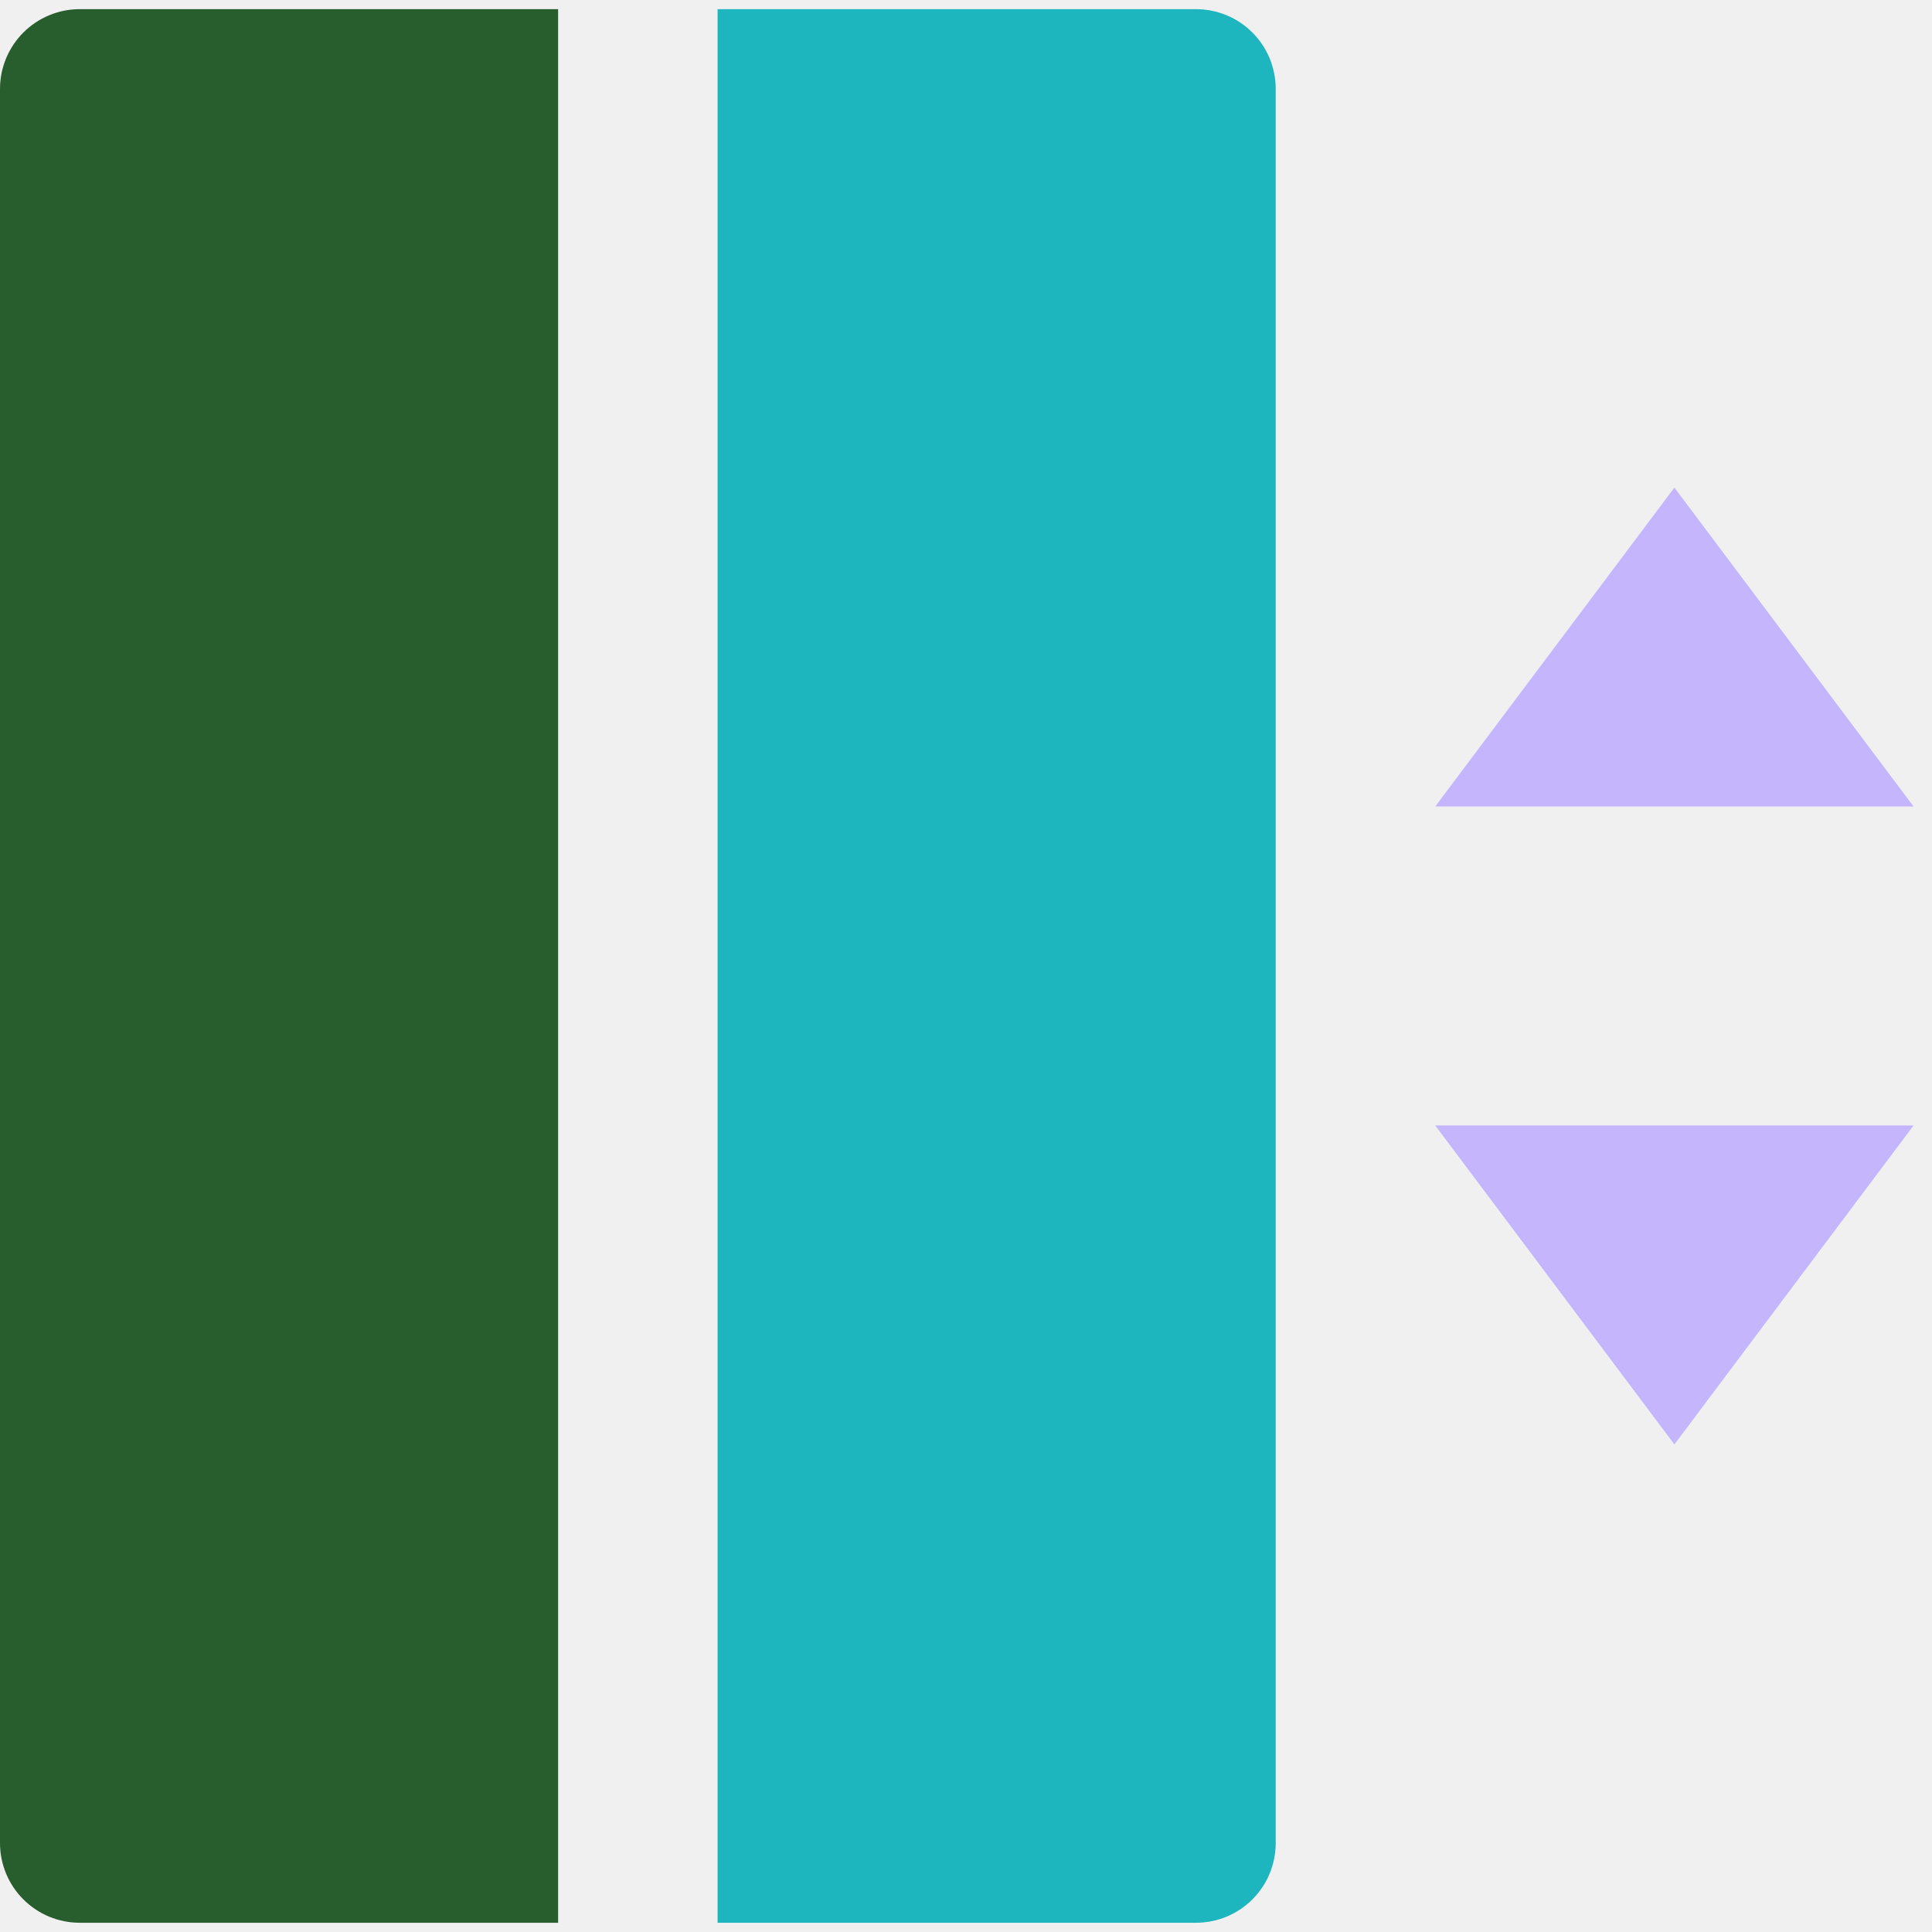
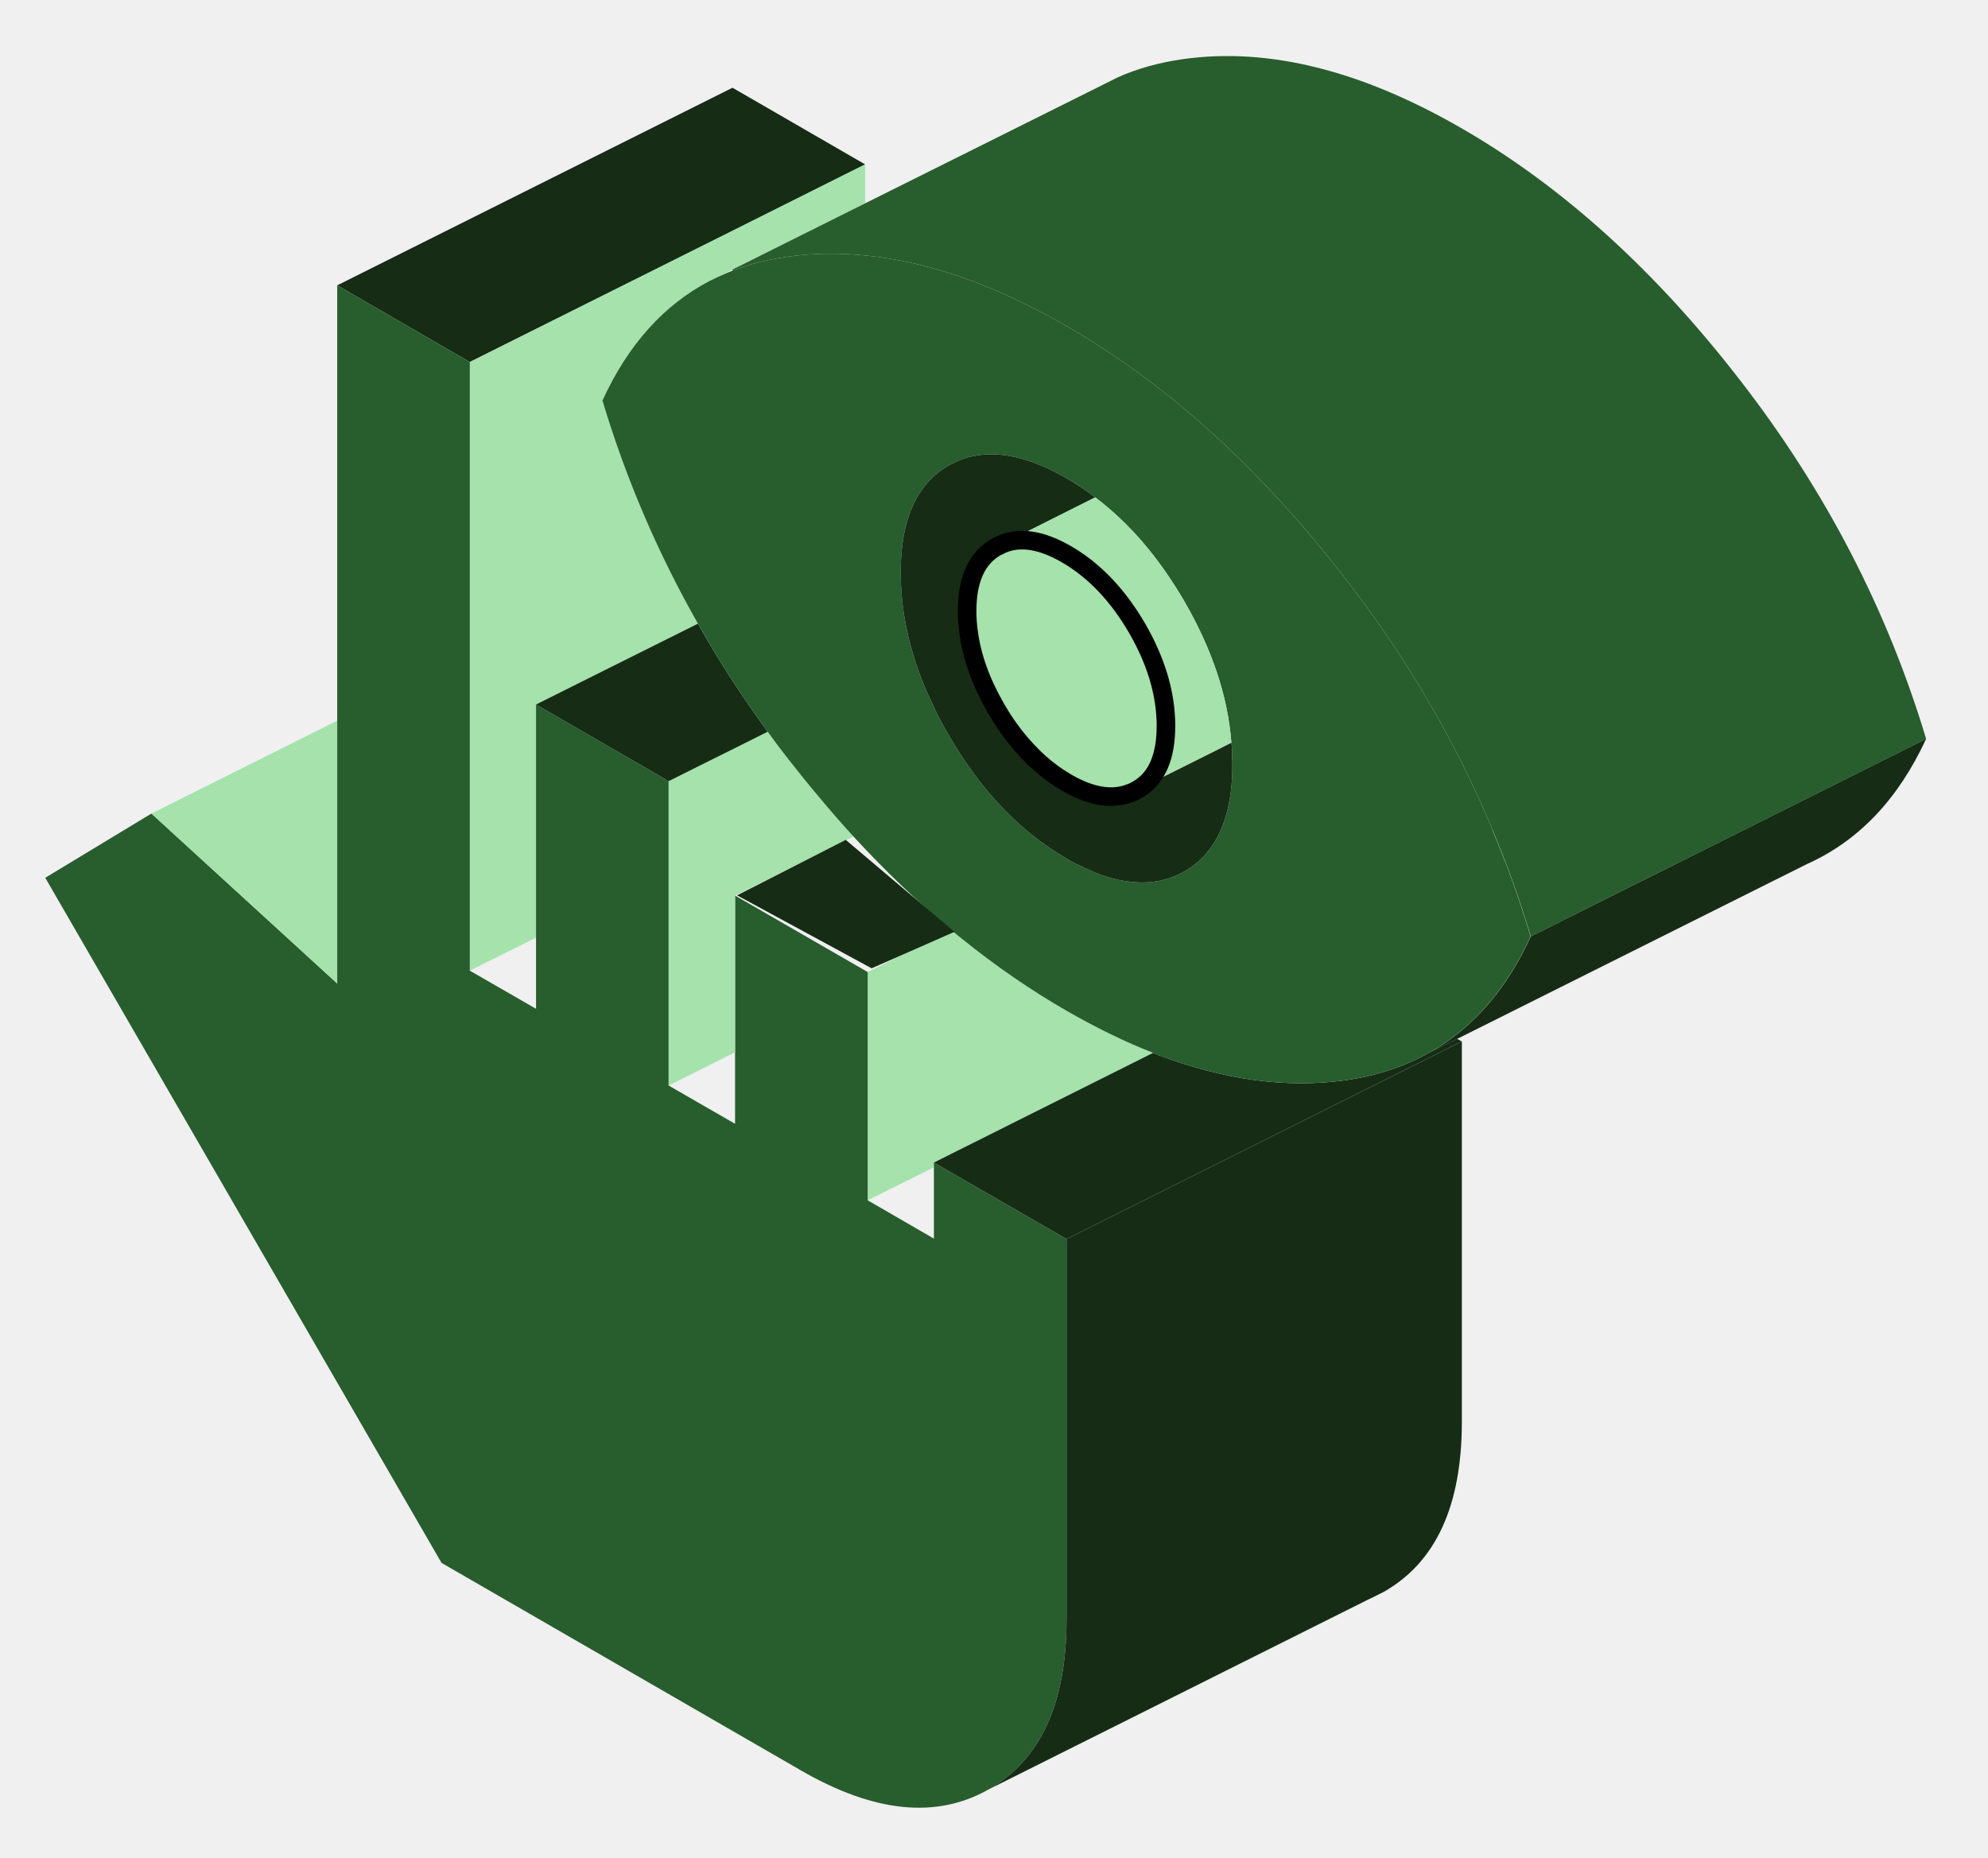
- <svg xmlns="http://www.w3.org/2000/svg" width="42" height="42" viewBox="0 0 42 42" fill="none">
-   <g clip-path="url(#clip0_5069_2733)">
-     <path d="M31.2 17.533H41.6L36.4 10.6L31.2 17.533ZM31.2 24.466H41.6L36.4 31.4L31.2 24.466Z" fill="#C4B5FD" />
-     <path d="M1.733 0.199H12.133V41.799H1.733C1.274 41.799 0.833 41.617 0.508 41.291C0.183 40.967 0 40.526 0 40.066V1.933C0 1.473 0.183 1.032 0.508 0.707C0.833 0.382 1.274 0.199 1.733 0.199Z" fill="#285D2D" />
-     <path d="M15.6 0.199H26C26.46 0.199 26.901 0.382 27.226 0.707C27.551 1.032 27.733 1.473 27.733 1.933V40.066C27.733 40.526 27.551 40.967 27.226 41.291C26.901 41.617 26.46 41.799 26 41.799H15.6V0.199Z" fill="#1DB5BE" />
-   </g>
-   <defs>
-     <clipPath id="clip0_5069_2733">
-       <rect width="41.6" height="41.6" fill="white" transform="translate(0 0.199219)" />
-     </clipPath>
-   </defs>
+ <svg xmlns="http://www.w3.org/2000/svg" width="107" height="100" viewBox="0 0 107 100" fill="none">
+   <path d="M46.564 8.85L39.425 12.425L25.287 19.489L18.149 15.361L39.425 4.723L46.564 8.85Z" fill="#162C15" />
+   <path d="M46.564 8.85V10.945L39.425 14.509L38.585 14.935L38.191 15.126C35.723 16.413 33.798 18.562 32.425 21.562C33.681 25.754 35.394 29.754 37.564 33.573L32.596 36.052L28.851 37.924V50.477L25.287 52.254V19.488L39.425 12.424L46.564 8.85Z" fill="#A5E2AC" />
+   <path d="M62.064 56.681L50.266 62.585V62.84L46.702 64.617V52.33L51.213 50.074C51.394 50.234 51.585 50.393 51.776 50.542C53.596 52.01 55.468 53.298 57.404 54.415C59 55.33 60.553 56.096 62.064 56.681Z" fill="#A5E2AC" />
+   <path d="M57.404 66.702V87.18C57.404 91.691 56.011 94.734 53.213 96.329C50.415 97.925 47.053 97.585 43.128 95.319L23.766 84.138L2.436 47.255L8.149 43.797L18.149 52.946V15.361L25.287 19.489V52.255L28.851 54.308V37.925L35.989 42.053V58.436L36.5 58.734L39.564 60.499V48.212L46.702 52.329V64.617L50.266 66.68V62.585L50.5 62.723L57.404 66.702Z" fill="#285D2D" />
+   <path d="M78.681 56.062L57.404 66.701L50.5 62.722L50.266 62.583L62.064 56.679H62.074C62.17 56.722 62.255 56.754 62.34 56.796C65.894 58.137 69.234 58.594 72.383 58.158C74.074 57.924 75.585 57.424 76.925 56.669L78.425 55.924L78.67 56.062H78.681Z" fill="#162C15" />
+   <path d="M45.936 45.031L39.564 48.212V56.648L36.255 58.307L35.989 58.435V42.052L38.032 41.031L39.425 40.339L41.319 39.393C41.67 39.882 42.043 40.371 42.415 40.85C42.958 41.541 43.5 42.222 44.053 42.871C44.67 43.616 45.298 44.339 45.936 45.031Z" fill="#A5E2AC" />
+   <path d="M41.319 39.393L39.425 40.34L38.032 41.032L35.989 42.053L28.851 37.925L32.596 36.053L37.564 33.574C38.149 34.617 38.766 35.638 39.425 36.649C40.032 37.574 40.66 38.489 41.319 39.393Z" fill="#162C15" />
+   <path d="M78.681 56.062V76.541C78.681 81.052 77.287 84.094 74.489 85.69L73.723 86.073L73.606 86.126L53.213 96.329C56.011 94.733 57.404 91.69 57.404 87.18V66.701L78.681 56.062Z" fill="#162C15" />
+   <path d="M18.149 38.797V52.946L8.149 43.797L18.149 38.797Z" fill="#A5E2AC" />
+   <path d="M80.33 44.669C78.989 41.456 77.351 38.371 75.436 35.403C74.489 33.946 73.479 32.52 72.394 31.126C70.181 28.265 67.872 25.733 65.468 23.52C62.894 21.158 60.202 19.169 57.404 17.552C56.84 17.233 56.287 16.924 55.745 16.648C52.532 14.999 49.468 14.031 46.564 13.754C45.149 13.605 43.766 13.626 42.415 13.818C41.351 13.967 40.351 14.211 39.425 14.573C39.138 14.68 38.862 14.807 38.585 14.935L38.191 15.126C35.723 16.414 33.798 18.562 32.425 21.562C33.681 25.754 35.394 29.754 37.564 33.573C38.149 34.616 38.766 35.637 39.425 36.648C40.032 37.573 40.66 38.488 41.319 39.392C41.67 39.882 42.042 40.371 42.415 40.85C42.957 41.541 43.5 42.222 44.053 42.871C44.67 43.616 45.298 44.339 45.936 45.031C47.649 46.892 49.404 48.573 51.213 50.073C51.394 50.233 51.585 50.392 51.776 50.541C53.596 52.009 55.468 53.297 57.404 54.414C59 55.328 60.553 56.094 62.064 56.679H62.074C62.17 56.722 62.255 56.754 62.34 56.797C65.894 58.137 69.234 58.594 72.383 58.158C74.074 57.924 75.585 57.424 76.925 56.669C77.383 56.414 77.819 56.126 78.234 55.807C79.947 54.52 81.319 52.722 82.383 50.414C81.798 48.456 81.106 46.541 80.319 44.669H80.33ZM66.255 42.552C66 44.648 65.17 46.094 63.745 46.914C62.872 47.403 61.904 47.594 60.84 47.467C60 47.382 59.106 47.094 58.149 46.605H58.138C57.894 46.499 57.649 46.371 57.404 46.222C57.362 46.19 57.308 46.169 57.266 46.137C55.468 45.073 53.872 43.605 52.489 41.743C51.989 41.073 51.521 40.36 51.074 39.594C50.713 38.977 50.394 38.371 50.127 37.765C49.755 36.988 49.447 36.211 49.213 35.435C48.723 33.892 48.479 32.35 48.479 30.828C48.479 29.711 48.606 28.743 48.872 27.914C49.287 26.605 50.011 25.658 51.074 25.052C52.798 24.073 54.904 24.307 57.404 25.743C57.936 26.052 58.447 26.392 58.947 26.775C60.787 28.158 62.383 30.031 63.745 32.371C65.234 34.946 66.085 37.477 66.276 39.977C66.308 40.222 66.319 40.477 66.308 40.733C66.33 40.871 66.33 40.999 66.33 41.137C66.33 41.637 66.308 42.105 66.255 42.552Z" fill="#285D2D" />
+   <path d="M103.67 39.776L88.351 47.435H88.34L82.394 50.414C81.808 48.456 81.117 46.542 80.33 44.669C78.989 41.456 77.351 38.371 75.436 35.403C74.489 33.946 73.479 32.52 72.394 31.127C70.181 28.265 67.872 25.733 65.468 23.52C62.894 21.159 60.202 19.169 57.404 17.552C56.84 17.233 56.287 16.925 55.745 16.648C52.532 14.999 49.468 14.031 46.564 13.754C45.149 13.605 43.766 13.627 42.415 13.818C41.351 13.967 40.351 14.212 39.425 14.573V14.51L46.564 10.946L59.064 4.712L60.149 4.169C61.234 3.68 62.415 3.361 63.691 3.18C68.277 2.542 73.266 3.786 78.681 6.914C84.096 10.042 89.096 14.563 93.67 20.488C98.255 26.403 101.585 32.84 103.67 39.776Z" fill="#285D2D" />
+   <path d="M66.33 41.137C66.33 41.637 66.308 42.105 66.255 42.552C66 44.648 65.17 46.095 63.745 46.914C62.872 47.403 61.904 47.595 60.84 47.467C60 47.382 59.106 47.095 58.149 46.605H58.138C57.893 46.499 57.649 46.371 57.404 46.222C57.361 46.19 57.308 46.169 57.266 46.137C55.468 45.073 53.872 43.605 52.489 41.744C51.989 41.073 51.521 40.361 51.074 39.595C50.713 38.978 50.393 38.371 50.127 37.765C49.755 36.988 49.447 36.212 49.213 35.435C48.723 33.892 48.478 32.35 48.478 30.829C48.478 29.712 48.606 28.744 48.872 27.914C49.287 26.605 50.01 25.659 51.074 25.052C52.798 24.073 54.904 24.307 57.404 25.744C57.936 26.052 58.447 26.392 58.947 26.776L53.947 29.286L53.755 29.382H53.745L53.617 29.446C52.574 30.041 52.053 31.19 52.053 32.892C52.053 33.254 52.074 33.616 52.127 33.988C52.298 35.35 52.798 36.733 53.617 38.148C54.106 38.999 54.649 39.733 55.245 40.371C55.861 41.041 56.532 41.605 57.266 42.041C57.308 42.073 57.361 42.095 57.404 42.127C58.723 42.892 59.872 43.073 60.84 42.69C60.968 42.648 61.085 42.584 61.202 42.52L65.606 40.318L66.276 39.978C66.308 40.222 66.319 40.478 66.308 40.733C66.33 40.871 66.33 40.999 66.33 41.137Z" fill="#162C15" />
+   <path d="M66.276 39.977L65.606 40.318L61.202 42.52C62.245 41.935 62.755 40.786 62.755 39.073C62.755 38.935 62.755 38.807 62.745 38.669C62.67 37.094 62.159 35.477 61.202 33.818C60.159 32.031 58.894 30.701 57.404 29.839C56.064 29.063 54.915 28.882 53.947 29.286L58.947 26.775C60.787 28.158 62.383 30.031 63.745 32.371C65.234 34.946 66.085 37.477 66.276 39.977Z" fill="#A5E2AC" />
+   <path d="M62.755 39.074C62.755 40.787 62.245 41.936 61.202 42.521C61.085 42.585 60.968 42.649 60.84 42.691C59.872 43.074 58.723 42.894 57.404 42.128C57.362 42.096 57.309 42.074 57.266 42.042C56.532 41.606 55.862 41.042 55.245 40.372C54.649 39.734 54.106 39 53.617 38.149C52.798 36.734 52.298 35.351 52.128 33.989C52.075 33.617 52.053 33.255 52.053 32.894C52.053 31.191 52.575 30.043 53.617 29.447L53.745 29.383H53.755L53.947 29.287C54.915 28.883 56.064 29.064 57.404 29.84C58.894 30.702 60.16 32.032 61.202 33.819C62.16 35.479 62.67 37.096 62.745 38.67C62.755 38.808 62.755 38.936 62.755 39.074Z" fill="#A5E2AC" stroke="black" />
+   <path d="M103.67 39.775C102.17 43.02 100.042 45.265 97.266 46.51L78.436 55.924L76.936 56.669C77.393 56.414 77.829 56.127 78.244 55.807C79.957 54.52 81.329 52.722 82.393 50.414L88.34 47.435H88.351L103.67 39.775Z" fill="#162C15" />
+   <path d="M39.67 48.2L45.521 45.213L51.372 50.164L46.914 52.128L39.67 48.2Z" fill="#162C15" />
</svg>
